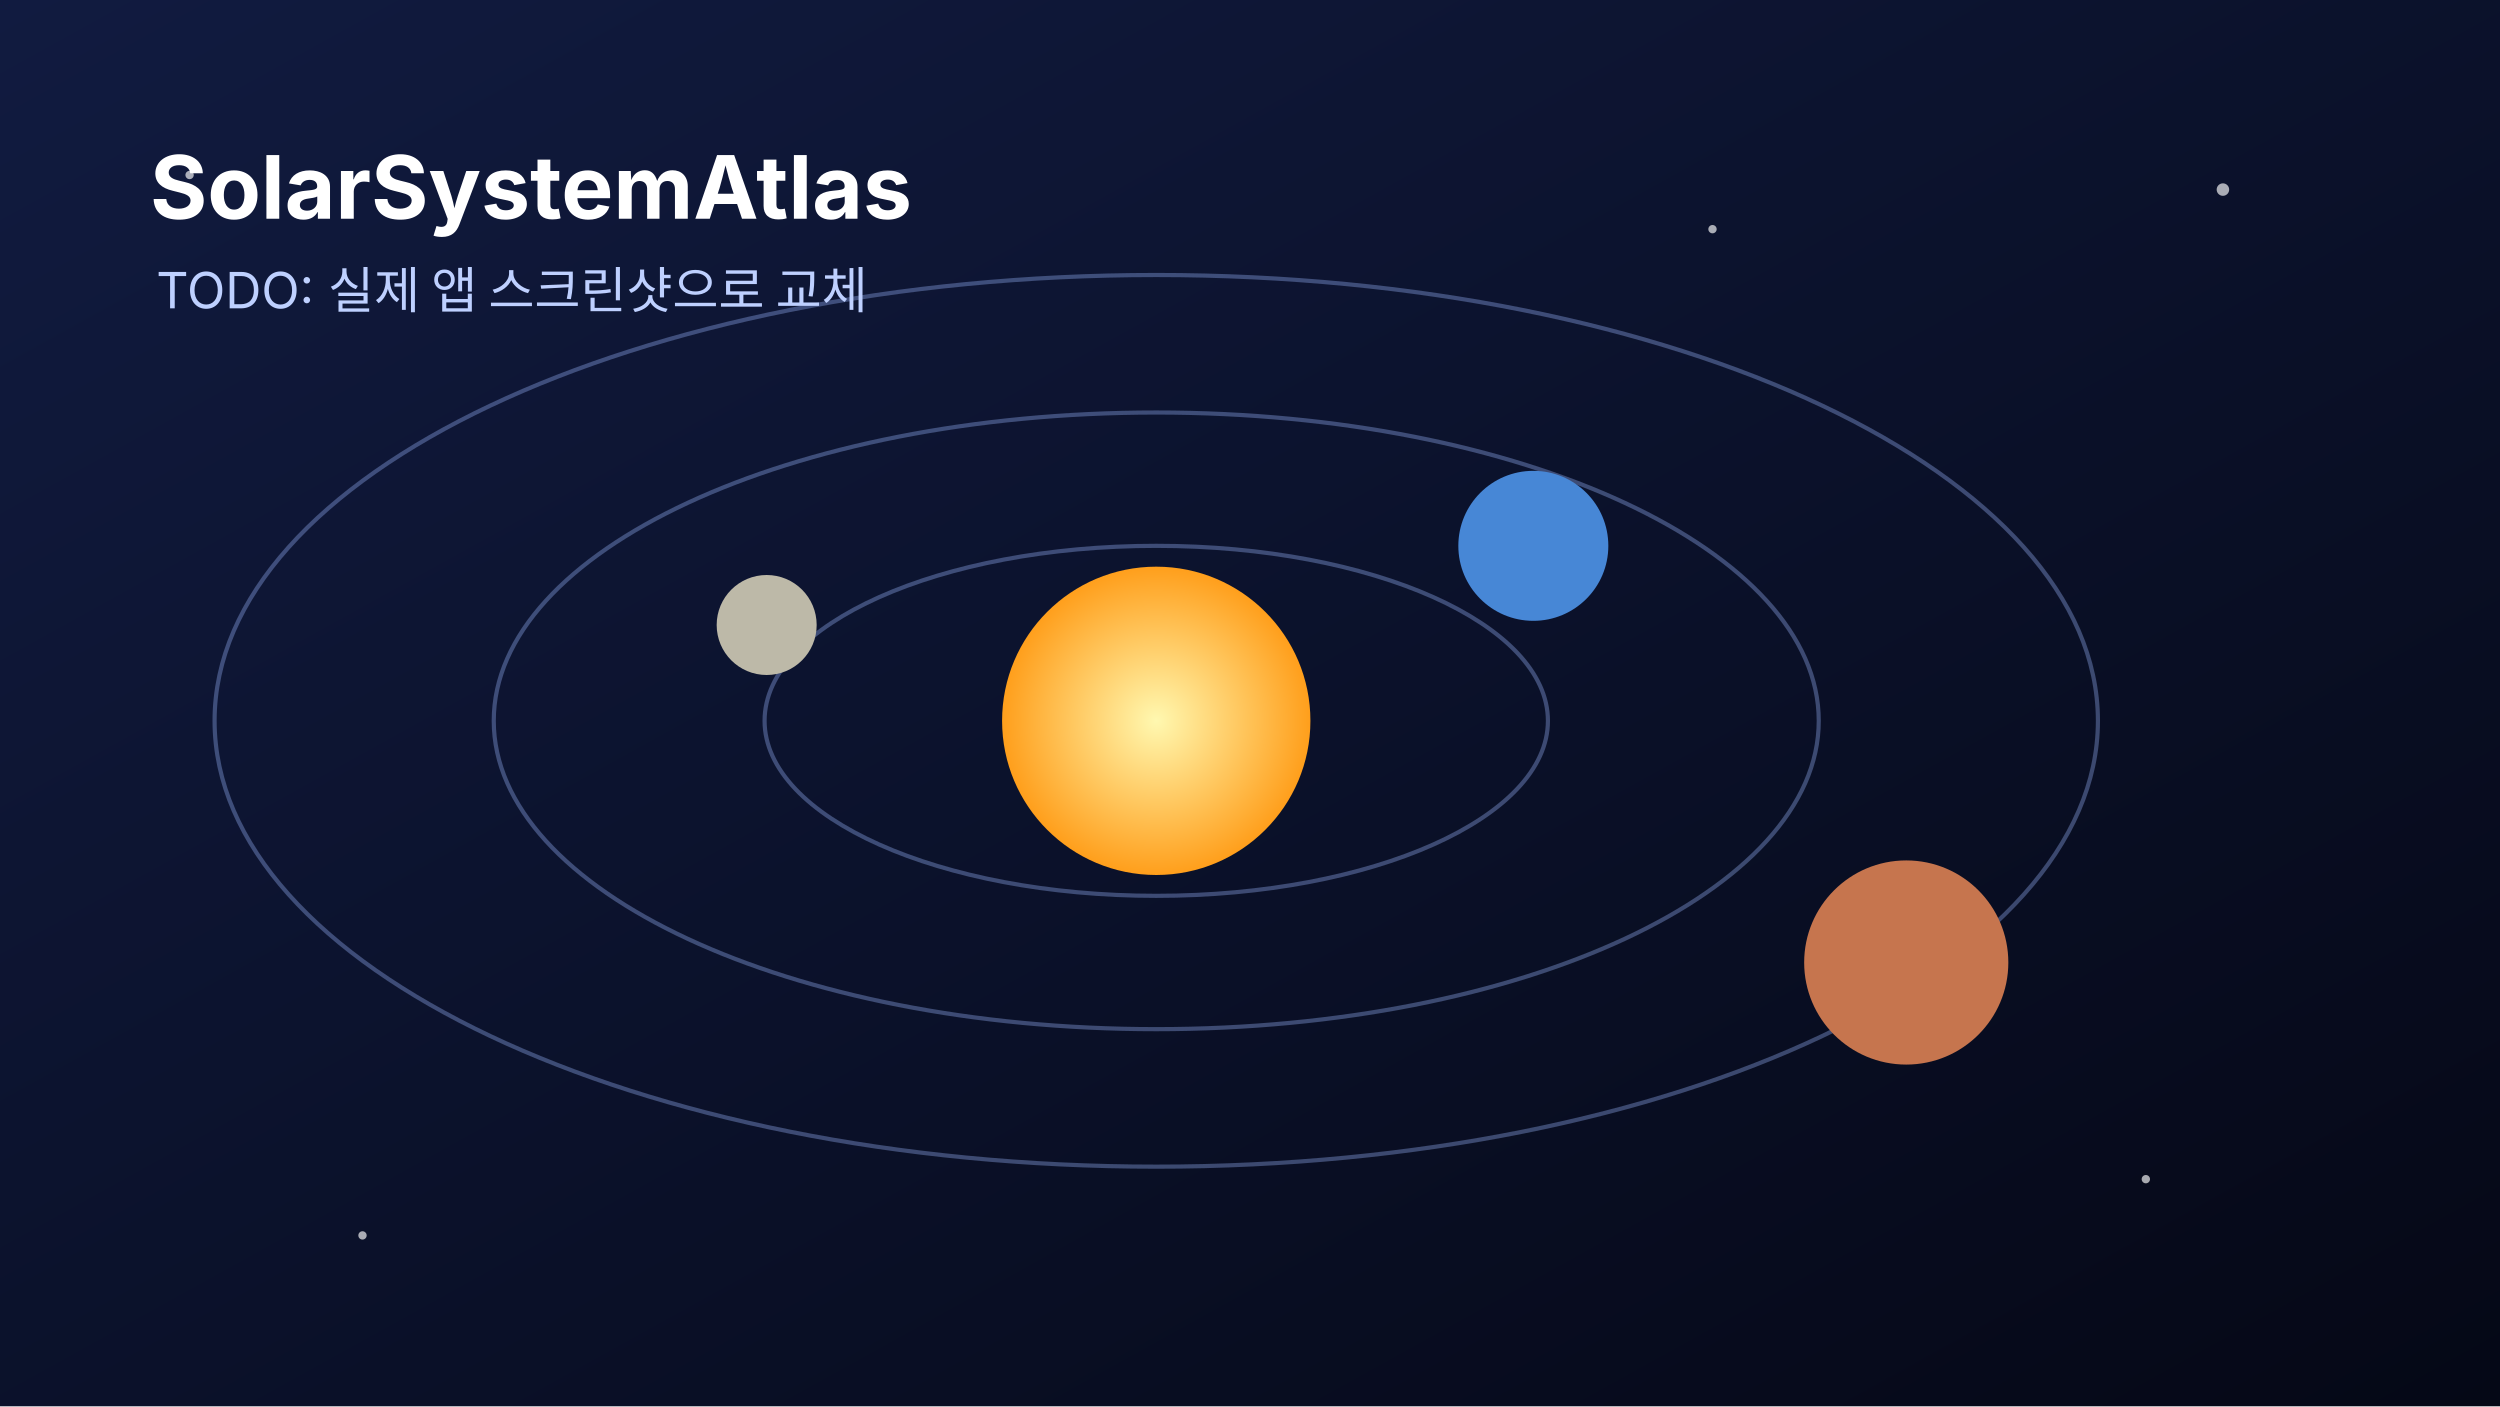
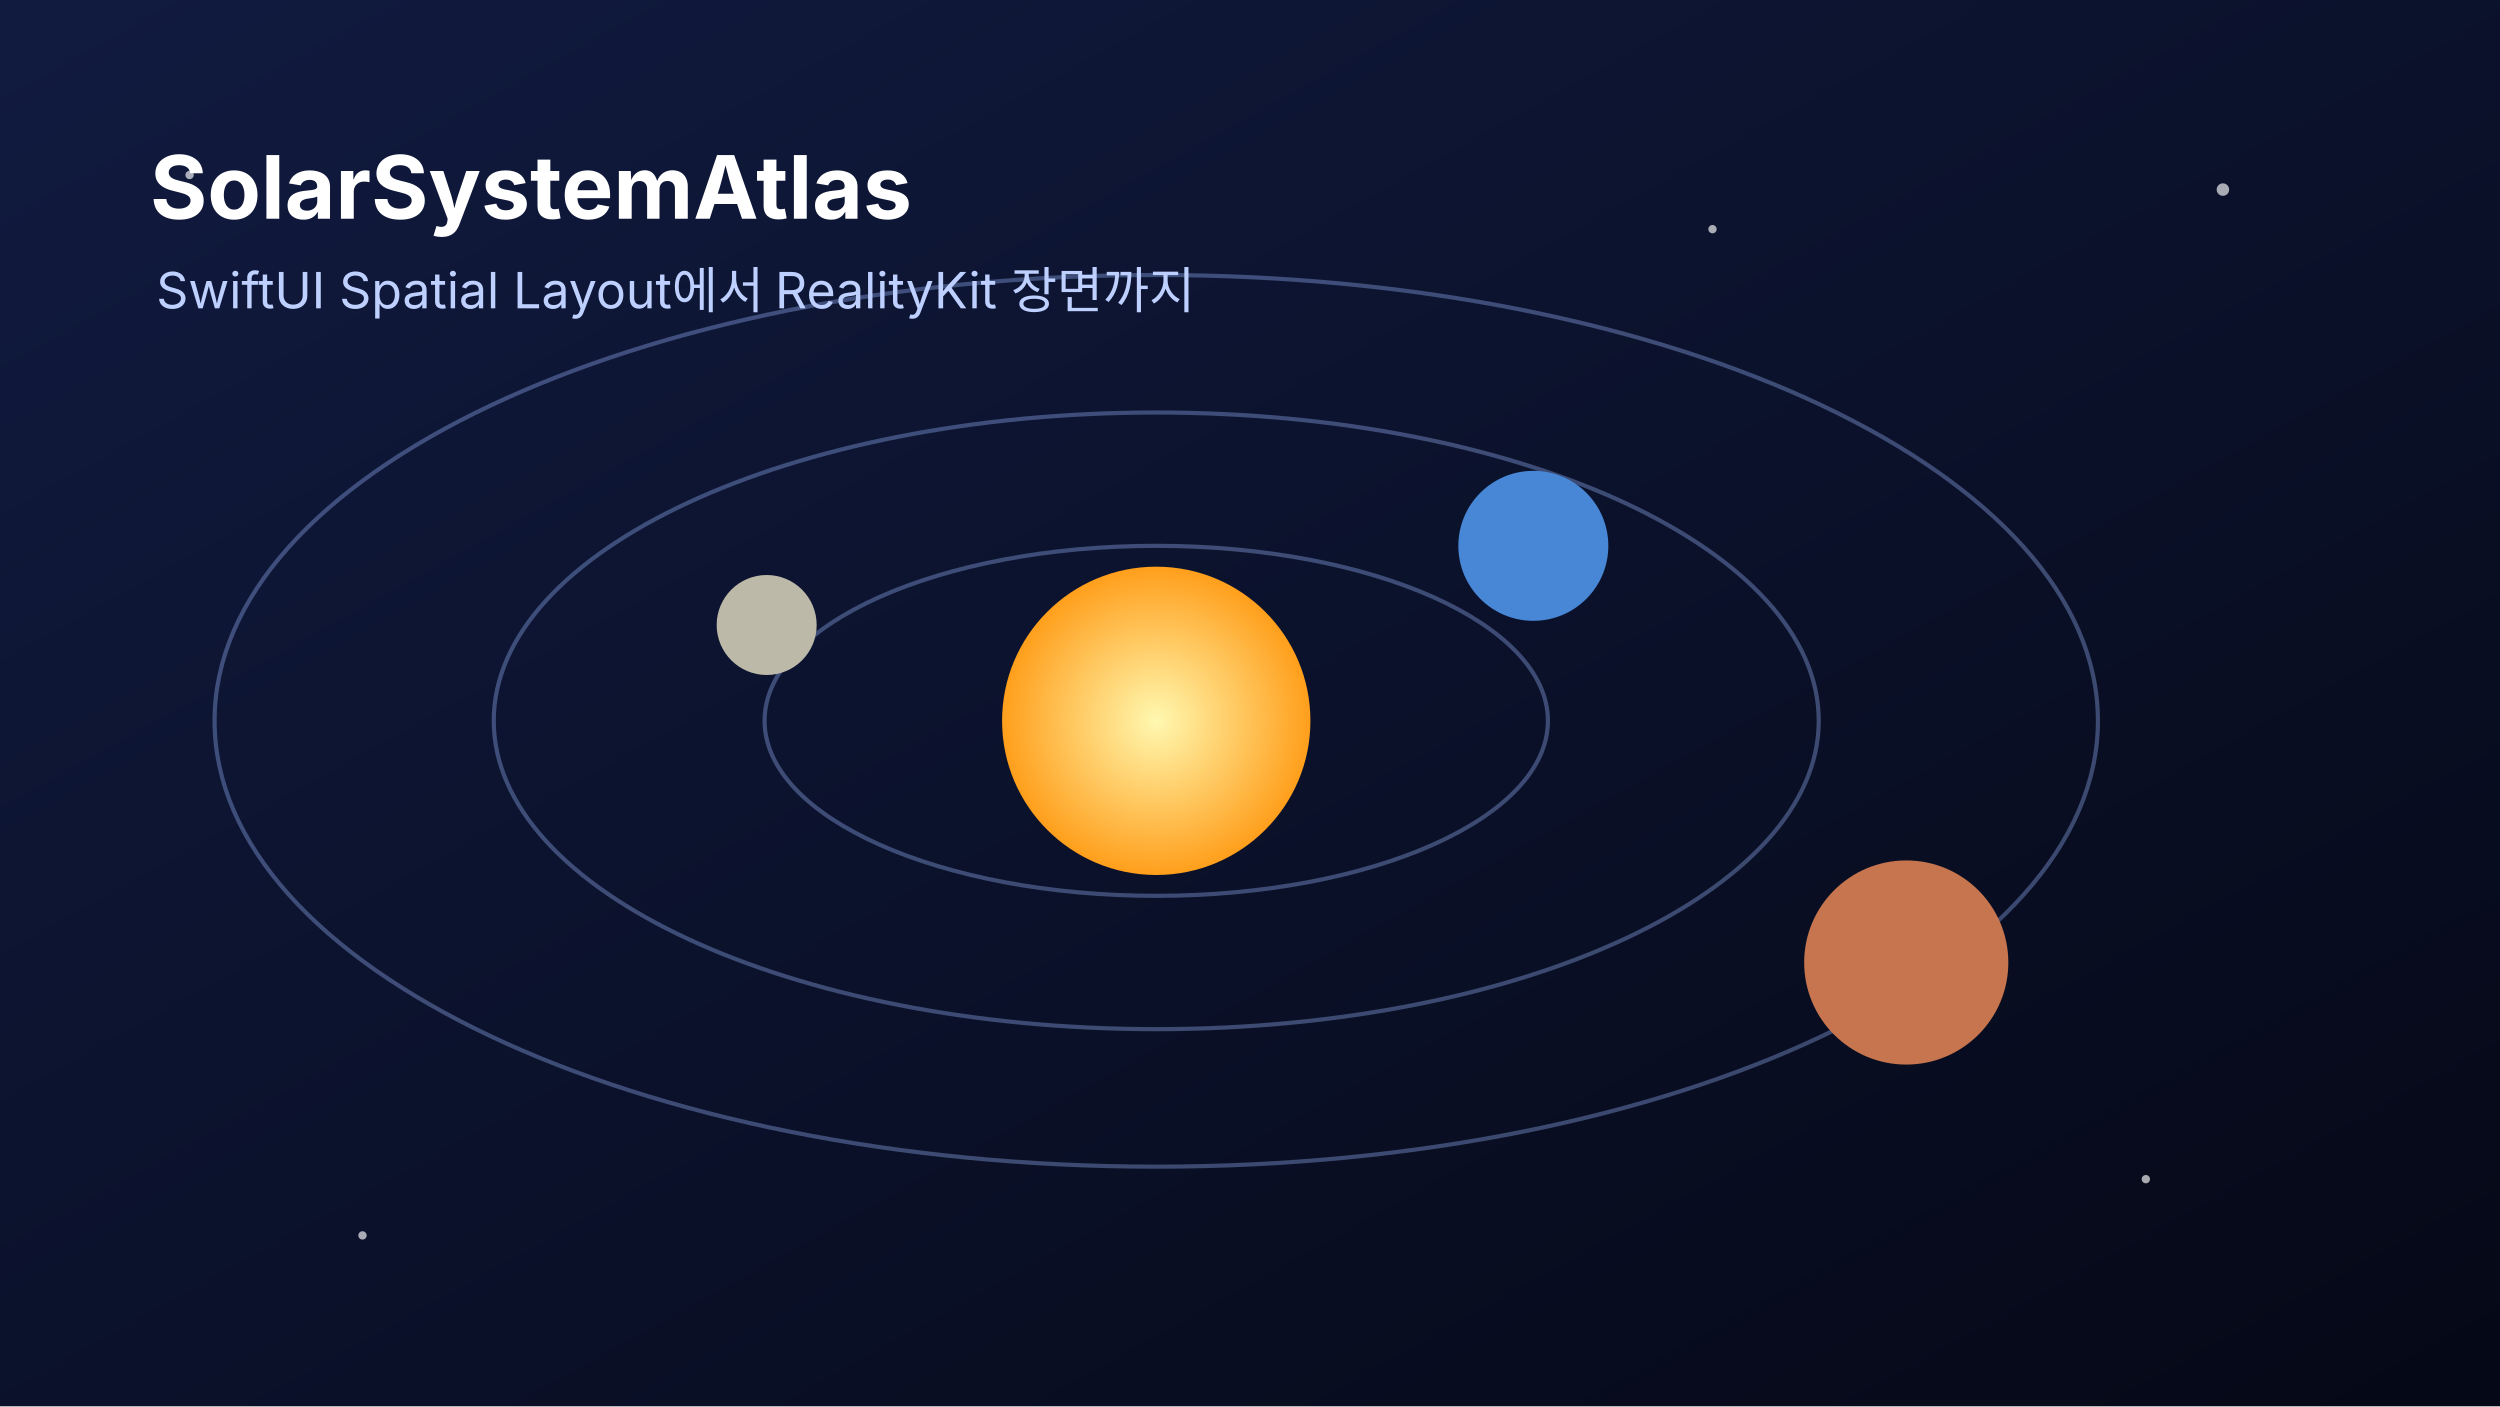
<svg xmlns="http://www.w3.org/2000/svg" width="1200" height="675" viewBox="0 0 1200 675" role="img" aria-labelledby="title desc">
  <defs>
    <radialGradient id="sun">
      <stop stop-color="#fff8b0" />
      <stop offset="1" stop-color="#ff9f1c" />
    </radialGradient>
    <linearGradient id="space" x2="1" y2="1">
      <stop stop-color="#111b40" />
      <stop offset="1" stop-color="#050816" />
    </linearGradient>
  </defs>
  <rect width="1200" height="675" fill="url(#space)" />
  <g fill="#fff" opacity=".65">
    <circle cx="91" cy="84" r="2" />
    <circle cx="1067" cy="91" r="3" />
    <circle cx="1030" cy="566" r="2" />
    <circle cx="174" cy="593" r="2" />
    <circle cx="822" cy="110" r="2" />
  </g>
  <g fill="none" stroke="#9bb8ff" stroke-opacity=".35" stroke-width="2">
    <ellipse cx="555" cy="346" rx="188" ry="84" />
    <ellipse cx="555" cy="346" rx="318" ry="148" />
    <ellipse cx="555" cy="346" rx="452" ry="214" />
  </g>
  <circle cx="555" cy="346" r="74" fill="url(#sun)" />
  <circle cx="368" cy="300" r="24" fill="#bdb9a8" />
  <circle cx="736" cy="262" r="36" fill="#4787d6" />
  <circle cx="915" cy="462" r="49" fill="#c6754e" />
  <text x="72" y="105" fill="white" font-family="-apple-system, BlinkMacSystemFont, sans-serif" font-size="42" font-weight="700">SolarSystemAtlas</text>
-   <text x="75" y="148" fill="#bed0ff" font-family="-apple-system, BlinkMacSystemFont, sans-serif" font-size="24">TODO: 실제 앱 스크린샷으로 교체</text>
+   <text x="75" y="148" fill="#bed0ff" font-family="-apple-system, BlinkMacSystemFont, sans-serif" font-size="24">SwiftUI Spatial Layout에서 RealityKit 장면까지</text>
</svg>
